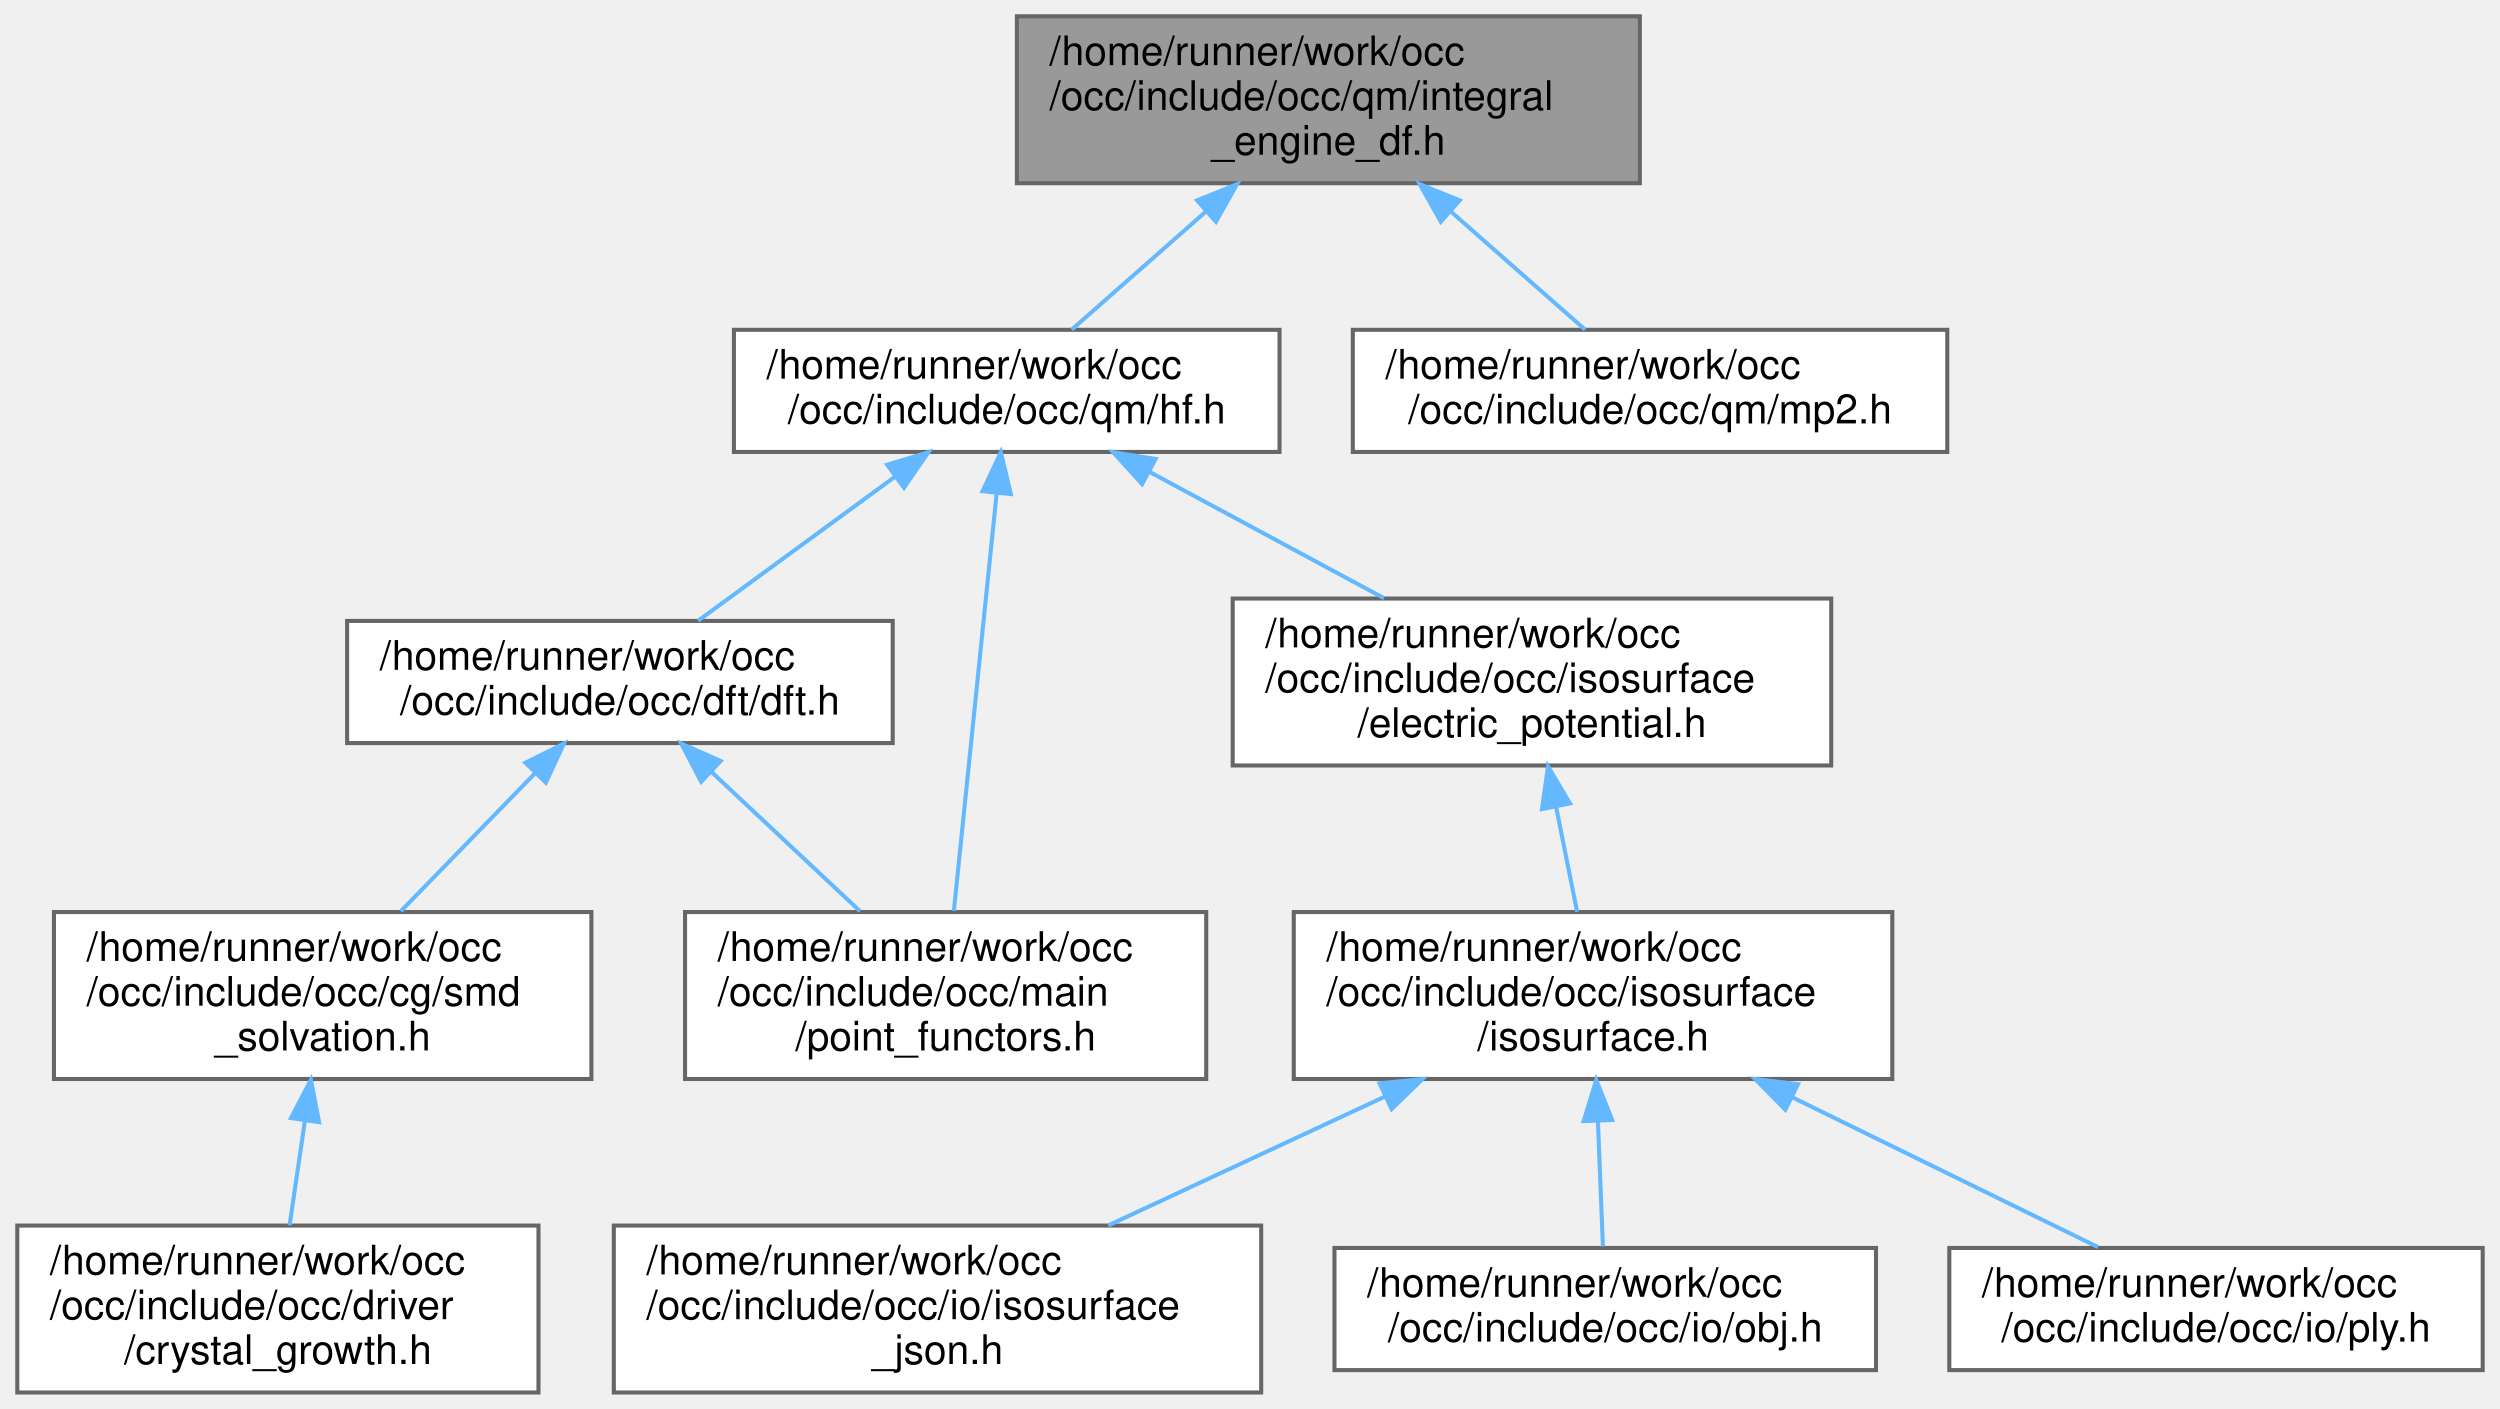
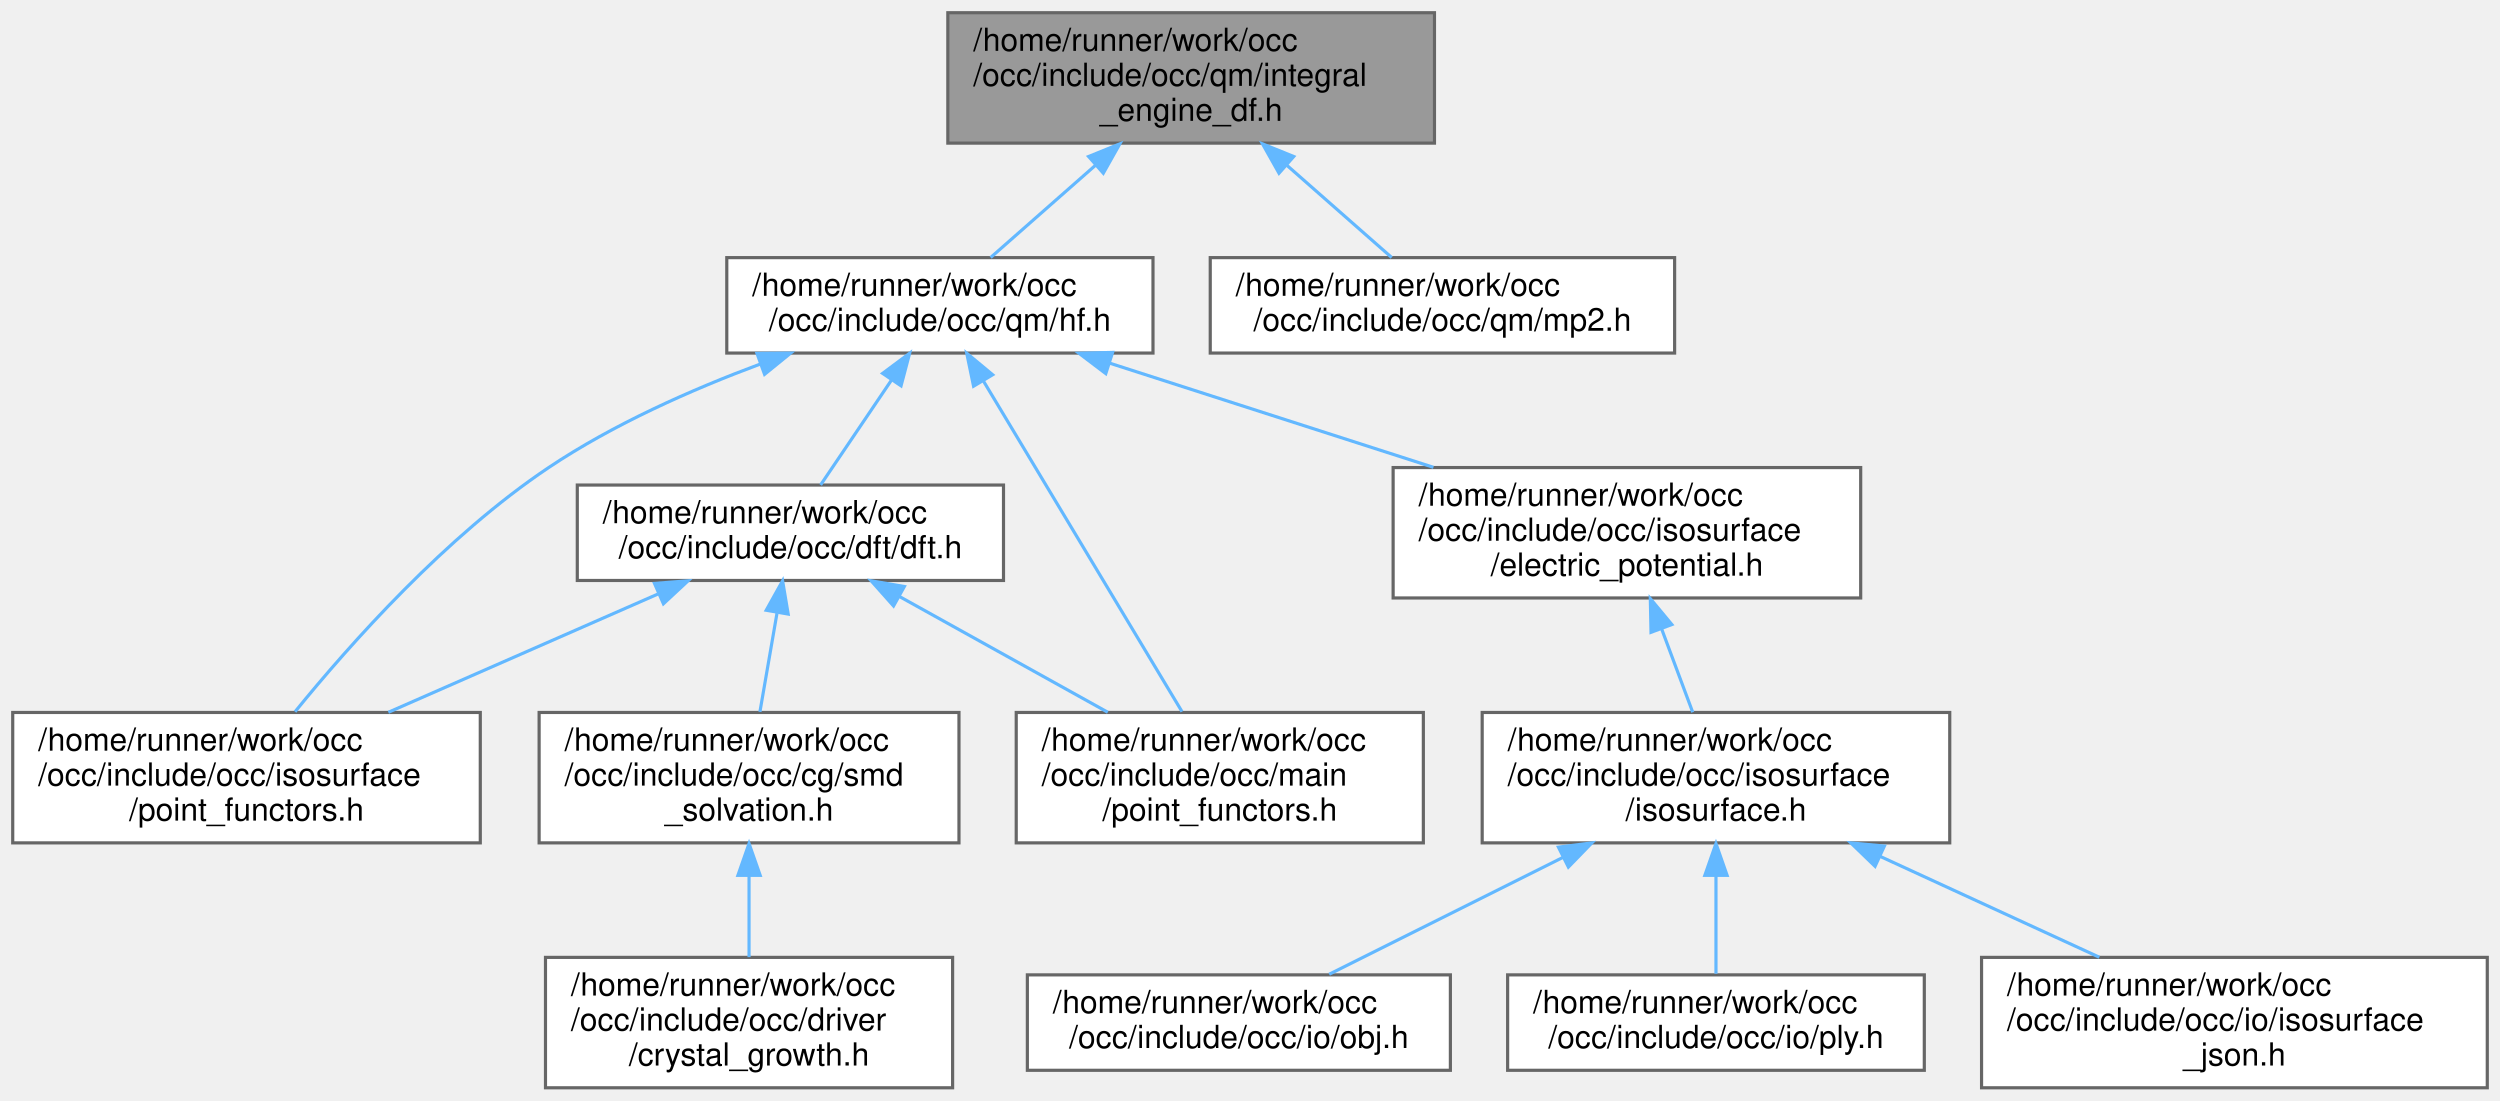
- <svg xmlns="http://www.w3.org/2000/svg" xmlns:xlink="http://www.w3.org/1999/xlink" width="614pt" height="346pt" viewBox="0.00 0.00 613.50 346.00">
+ <svg xmlns="http://www.w3.org/2000/svg" xmlns:xlink="http://www.w3.org/1999/xlink" width="786pt" height="346pt" viewBox="0.00 0.00 786.00 346.00">
  <g id="graph0" class="graph" transform="scale(1 1) rotate(0) translate(4 342)">
    <g id="Node000001" class="node">
      <g id="a_Node000001">
        <a xlink:title=" ">
-           <polygon fill="#999999" stroke="#666666" points="398.5,-338 245.5,-338 245.5,-297 398.5,-297 398.5,-338" />
-           <text text-anchor="start" x="253.5" y="-326" font-family="Helvetica,sans-Serif" font-size="10.00">/home/runner/work/occ</text>
-           <text text-anchor="start" x="253.5" y="-315" font-family="Helvetica,sans-Serif" font-size="10.00">/occ/include/occ/qm/integral</text>
-           <text text-anchor="middle" x="322" y="-304" font-family="Helvetica,sans-Serif" font-size="10.00">_engine_df.h</text>
+           <polygon fill="#999999" stroke="#666666" points="447,-338 294,-338 294,-297 447,-297 447,-338" />
+           <text text-anchor="start" x="302" y="-326" font-family="Helvetica,sans-Serif" font-size="10.00">/home/runner/work/occ</text>
+           <text text-anchor="start" x="302" y="-315" font-family="Helvetica,sans-Serif" font-size="10.00">/occ/include/occ/qm/integral</text>
+           <text text-anchor="middle" x="370.5" y="-304" font-family="Helvetica,sans-Serif" font-size="10.00">_engine_df.h</text>
        </a>
      </g>
    </g>
    <g id="Node000002" class="node">
      <g id="a_Node000002">
        <a xlink:href="hf_8h.html" target="_top" xlink:title=" ">
-           <polygon fill="white" stroke="#666666" points="310,-261 176,-261 176,-231 310,-231 310,-261" />
-           <text text-anchor="start" x="184" y="-249" font-family="Helvetica,sans-Serif" font-size="10.00">/home/runner/work/occ</text>
-           <text text-anchor="middle" x="243" y="-238" font-family="Helvetica,sans-Serif" font-size="10.00">/occ/include/occ/qm/hf.h</text>
+           <polygon fill="white" stroke="#666666" points="358.5,-261 224.5,-261 224.5,-231 358.5,-231 358.5,-261" />
+           <text text-anchor="start" x="232.5" y="-249" font-family="Helvetica,sans-Serif" font-size="10.00">/home/runner/work/occ</text>
+           <text text-anchor="middle" x="291.5" y="-238" font-family="Helvetica,sans-Serif" font-size="10.00">/occ/include/occ/qm/hf.h</text>
        </a>
      </g>
    </g>
    <g id="edge1_Node000001_Node000002" class="edge">
      <g id="a_edge1_Node000001_Node000002">
        <a xlink:title=" ">
-           <path fill="none" stroke="#63b8ff" d="M292.01,-290.12C280.77,-280.23 268.44,-269.38 258.96,-261.04" />
-           <polygon fill="#63b8ff" stroke="#63b8ff" points="289.75,-292.79 299.57,-296.77 294.38,-287.54 289.75,-292.79" />
-         </a>
-       </g>
-     </g>
-     <g id="Node000012" class="node">
-       <g id="a_Node000012">
+           <path fill="none" stroke="#63b8ff" d="M340.51,-290.12C329.27,-280.23 316.94,-269.38 307.46,-261.04" />
+           <polygon fill="#63b8ff" stroke="#63b8ff" points="338.25,-292.79 348.07,-296.77 342.88,-287.54 338.25,-292.79" />
+         </a>
+       </g>
+     </g>
+     <g id="Node000013" class="node">
+       <g id="a_Node000013">
        <a xlink:href="mp2_8h.html" target="_top" xlink:title=" ">
-           <polygon fill="white" stroke="#666666" points="474,-261 328,-261 328,-231 474,-231 474,-261" />
-           <text text-anchor="start" x="336" y="-249" font-family="Helvetica,sans-Serif" font-size="10.00">/home/runner/work/occ</text>
-           <text text-anchor="middle" x="401" y="-238" font-family="Helvetica,sans-Serif" font-size="10.00">/occ/include/occ/qm/mp2.h</text>
-         </a>
-       </g>
-     </g>
-     <g id="edge12_Node000001_Node000012" class="edge">
-       <g id="a_edge12_Node000001_Node000012">
-         <a xlink:title=" ">
-           <path fill="none" stroke="#63b8ff" d="M351.99,-290.12C363.23,-280.23 375.56,-269.38 385.04,-261.04" />
-           <polygon fill="#63b8ff" stroke="#63b8ff" points="349.62,-287.54 344.43,-296.77 354.25,-292.79 349.62,-287.54" />
+           <polygon fill="white" stroke="#666666" points="522.5,-261 376.5,-261 376.5,-231 522.5,-231 522.5,-261" />
+           <text text-anchor="start" x="384.5" y="-249" font-family="Helvetica,sans-Serif" font-size="10.00">/home/runner/work/occ</text>
+           <text text-anchor="middle" x="449.5" y="-238" font-family="Helvetica,sans-Serif" font-size="10.00">/occ/include/occ/qm/mp2.h</text>
+         </a>
+       </g>
+     </g>
+     <g id="edge14_Node000001_Node000013" class="edge">
+       <g id="a_edge14_Node000001_Node000013">
+         <a xlink:title=" ">
+           <path fill="none" stroke="#63b8ff" d="M400.49,-290.12C411.73,-280.23 424.06,-269.38 433.54,-261.04" />
+           <polygon fill="#63b8ff" stroke="#63b8ff" points="398.12,-287.54 392.93,-296.77 402.75,-292.79 398.12,-287.54" />
        </a>
      </g>
    </g>
    <g id="Node000003" class="node">
      <g id="a_Node000003">
        <a xlink:href="dft_8h.html" target="_top" xlink:title=" ">
-           <polygon fill="white" stroke="#666666" points="215,-189.5 81,-189.5 81,-159.5 215,-159.5 215,-189.5" />
-           <text text-anchor="start" x="89" y="-177.5" font-family="Helvetica,sans-Serif" font-size="10.00">/home/runner/work/occ</text>
-           <text text-anchor="middle" x="148" y="-166.5" font-family="Helvetica,sans-Serif" font-size="10.00">/occ/include/occ/dft/dft.h</text>
+           <polygon fill="white" stroke="#666666" points="311.5,-189.5 177.5,-189.5 177.5,-159.5 311.5,-159.5 311.5,-189.5" />
+           <text text-anchor="start" x="185.5" y="-177.5" font-family="Helvetica,sans-Serif" font-size="10.00">/home/runner/work/occ</text>
+           <text text-anchor="middle" x="244.5" y="-166.5" font-family="Helvetica,sans-Serif" font-size="10.00">/occ/include/occ/dft/dft.h</text>
        </a>
      </g>
    </g>
    <g id="edge2_Node000002_Node000003" class="edge">
      <g id="a_edge2_Node000002_Node000003">
        <a xlink:title=" ">
-           <path fill="none" stroke="#63b8ff" d="M215.58,-224.94C200.09,-213.6 181.1,-199.71 167.2,-189.54" />
-           <polygon fill="#63b8ff" stroke="#63b8ff" points="213.64,-227.86 223.78,-230.94 217.77,-222.21 213.64,-227.86" />
+           <path fill="none" stroke="#63b8ff" d="M276.2,-222.38C268.89,-211.57 260.36,-198.96 254,-189.54" />
+           <polygon fill="#63b8ff" stroke="#63b8ff" points="273.49,-224.61 281.99,-230.94 279.29,-220.69 273.49,-224.61" />
        </a>
      </g>
    </g>
    <g id="Node000006" class="node">
      <g id="a_Node000006">
-         <a xlink:href="point__functors_8h.html" target="_top" xlink:title=" ">
-           <polygon fill="white" stroke="#666666" points="292,-118 164,-118 164,-77 292,-77 292,-118" />
-           <text text-anchor="start" x="172" y="-106" font-family="Helvetica,sans-Serif" font-size="10.00">/home/runner/work/occ</text>
-           <text text-anchor="start" x="172" y="-95" font-family="Helvetica,sans-Serif" font-size="10.00">/occ/include/occ/main</text>
-           <text text-anchor="middle" x="228" y="-84" font-family="Helvetica,sans-Serif" font-size="10.00">/point_functors.h</text>
-         </a>
-       </g>
-     </g>
-     <g id="edge11_Node000002_Node000006" class="edge">
-       <g id="a_edge11_Node000002_Node000006">
-         <a xlink:title=" ">
-           <path fill="none" stroke="#63b8ff" d="M240.54,-220.96C237.6,-192.3 232.75,-144.92 230.02,-118.27" />
-           <polygon fill="#63b8ff" stroke="#63b8ff" points="237.06,-221.36 241.56,-230.95 244.02,-220.65 237.06,-221.36" />
+         <a xlink:href="isosurface_2point__functors_8h.html" target="_top" xlink:title=" ">
+           <polygon fill="white" stroke="#666666" points="147,-118 0,-118 0,-77 147,-77 147,-118" />
+           <text text-anchor="start" x="8" y="-106" font-family="Helvetica,sans-Serif" font-size="10.00">/home/runner/work/occ</text>
+           <text text-anchor="start" x="8" y="-95" font-family="Helvetica,sans-Serif" font-size="10.00">/occ/include/occ/isosurface</text>
+           <text text-anchor="middle" x="73.5" y="-84" font-family="Helvetica,sans-Serif" font-size="10.00">/point_functors.h</text>
+         </a>
+       </g>
+     </g>
+     <g id="edge12_Node000002_Node000006" class="edge">
+       <g id="a_edge12_Node000002_Node000006">
+         <a xlink:title=" ">
+           <path fill="none" stroke="#63b8ff" d="M235.12,-227.58C213.31,-219.46 188.78,-208.57 168.5,-195 136.26,-173.43 106.11,-139.58 88.76,-118.23" />
+           <polygon fill="#63b8ff" stroke="#63b8ff" points="234,-230.89 244.6,-230.99 236.38,-224.31 234,-230.89" />
        </a>
      </g>
    </g>
    <g id="Node000007" class="node">
      <g id="a_Node000007">
+         <a xlink:href="main_2point__functors_8h.html" target="_top" xlink:title=" ">
+           <polygon fill="white" stroke="#666666" points="443.5,-118 315.5,-118 315.5,-77 443.5,-77 443.5,-118" />
+           <text text-anchor="start" x="323.5" y="-106" font-family="Helvetica,sans-Serif" font-size="10.00">/home/runner/work/occ</text>
+           <text text-anchor="start" x="323.5" y="-95" font-family="Helvetica,sans-Serif" font-size="10.00">/occ/include/occ/main</text>
+           <text text-anchor="middle" x="379.5" y="-84" font-family="Helvetica,sans-Serif" font-size="10.00">/point_functors.h</text>
+         </a>
+       </g>
+     </g>
+     <g id="edge13_Node000002_Node000007" class="edge">
+       <g id="a_edge13_Node000002_Node000007">
+         <a xlink:title=" ">
+           <path fill="none" stroke="#63b8ff" d="M305.26,-222.09C322.4,-193.55 351.41,-145.27 367.62,-118.27" />
+           <polygon fill="#63b8ff" stroke="#63b8ff" points="302.09,-220.58 299.94,-230.95 308.09,-224.18 302.09,-220.58" />
+         </a>
+       </g>
+     </g>
+     <g id="Node000008" class="node">
+       <g id="a_Node000008">
        <a xlink:href="electric__potential_8h.html" target="_top" xlink:title=" ">
-           <polygon fill="white" stroke="#666666" points="445.5,-195 298.5,-195 298.5,-154 445.5,-154 445.5,-195" />
-           <text text-anchor="start" x="306.5" y="-183" font-family="Helvetica,sans-Serif" font-size="10.00">/home/runner/work/occ</text>
-           <text text-anchor="start" x="306.5" y="-172" font-family="Helvetica,sans-Serif" font-size="10.00">/occ/include/occ/isosurface</text>
-           <text text-anchor="middle" x="372" y="-161" font-family="Helvetica,sans-Serif" font-size="10.00">/electric_potential.h</text>
-         </a>
-       </g>
-     </g>
-     <g id="edge6_Node000002_Node000007" class="edge">
-       <g id="a_edge6_Node000002_Node000007">
-         <a xlink:title=" ">
-           <path fill="none" stroke="#63b8ff" d="M278.06,-226.11C295.92,-216.49 317.63,-204.79 335.67,-195.07" />
-           <polygon fill="#63b8ff" stroke="#63b8ff" points="276.25,-223.11 269.11,-230.94 279.57,-229.27 276.25,-223.11" />
+           <polygon fill="white" stroke="#666666" points="581,-195 434,-195 434,-154 581,-154 581,-195" />
+           <text text-anchor="start" x="442" y="-183" font-family="Helvetica,sans-Serif" font-size="10.00">/home/runner/work/occ</text>
+           <text text-anchor="start" x="442" y="-172" font-family="Helvetica,sans-Serif" font-size="10.00">/occ/include/occ/isosurface</text>
+           <text text-anchor="middle" x="507.5" y="-161" font-family="Helvetica,sans-Serif" font-size="10.00">/electric_potential.h</text>
+         </a>
+       </g>
+     </g>
+     <g id="edge7_Node000002_Node000008" class="edge">
+       <g id="a_edge7_Node000002_Node000008">
+         <a xlink:title=" ">
+           <path fill="none" stroke="#63b8ff" d="M344.92,-227.81C375.76,-217.89 414.65,-205.37 446.67,-195.07" />
+           <polygon fill="#63b8ff" stroke="#63b8ff" points="343.66,-224.54 335.21,-230.94 345.8,-231.2 343.66,-224.54" />
        </a>
      </g>
    </g>
    <g id="Node000004" class="node">
      <g id="a_Node000004">
        <a xlink:href="smd__solvation_8h.html" target="_top" xlink:title=" ">
-           <polygon fill="white" stroke="#666666" points="141,-118 9,-118 9,-77 141,-77 141,-118" />
-           <text text-anchor="start" x="17" y="-106" font-family="Helvetica,sans-Serif" font-size="10.00">/home/runner/work/occ</text>
-           <text text-anchor="start" x="17" y="-95" font-family="Helvetica,sans-Serif" font-size="10.00">/occ/include/occ/cg/smd</text>
-           <text text-anchor="middle" x="75" y="-84" font-family="Helvetica,sans-Serif" font-size="10.00">_solvation.h</text>
+           <polygon fill="white" stroke="#666666" points="297.5,-118 165.5,-118 165.5,-77 297.5,-77 297.5,-118" />
+           <text text-anchor="start" x="173.5" y="-106" font-family="Helvetica,sans-Serif" font-size="10.00">/home/runner/work/occ</text>
+           <text text-anchor="start" x="173.5" y="-95" font-family="Helvetica,sans-Serif" font-size="10.00">/occ/include/occ/cg/smd</text>
+           <text text-anchor="middle" x="231.5" y="-84" font-family="Helvetica,sans-Serif" font-size="10.00">_solvation.h</text>
        </a>
      </g>
    </g>
    <g id="edge3_Node000003_Node000004" class="edge">
      <g id="a_edge3_Node000003_Node000004">
        <a xlink:title=" ">
-           <path fill="none" stroke="#63b8ff" d="M127.14,-152.07C116.77,-141.41 104.31,-128.62 94.18,-118.2" />
-           <polygon fill="#63b8ff" stroke="#63b8ff" points="124.79,-154.67 134.27,-159.39 129.8,-149.79 124.79,-154.67" />
+           <path fill="none" stroke="#63b8ff" d="M240.29,-149.23C238.55,-139.2 236.56,-127.71 234.92,-118.2" />
+           <polygon fill="#63b8ff" stroke="#63b8ff" points="236.9,-150.14 242.05,-159.39 243.8,-148.94 236.9,-150.14" />
        </a>
      </g>
    </g>
    <g id="edge5_Node000003_Node000006" class="edge">
      <g id="a_edge5_Node000003_Node000006">
        <a xlink:title=" ">
-           <path fill="none" stroke="#63b8ff" d="M170.52,-152.38C181.96,-141.66 195.77,-128.72 206.98,-118.2" />
-           <polygon fill="#63b8ff" stroke="#63b8ff" points="167.95,-150 163.05,-159.39 172.74,-155.11 167.95,-150" />
+           <path fill="none" stroke="#63b8ff" d="M202.88,-155.25C177.21,-143.99 144.31,-129.56 118.1,-118.06" />
+           <polygon fill="#63b8ff" stroke="#63b8ff" points="201.77,-158.58 212.34,-159.39 204.58,-152.17 201.77,-158.58" />
+         </a>
+       </g>
+     </g>
+     <g id="edge6_Node000003_Node000007" class="edge">
+       <g id="a_edge6_Node000003_Node000007">
+         <a xlink:title=" ">
+           <path fill="none" stroke="#63b8ff" d="M278.7,-154.5C298.76,-143.35 324.06,-129.3 344.29,-118.06" />
+           <polygon fill="#63b8ff" stroke="#63b8ff" points="276.93,-151.48 269.89,-159.39 280.33,-157.6 276.93,-151.48" />
        </a>
      </g>
    </g>
    <g id="Node000005" class="node">
      <g id="a_Node000005">
        <a xlink:href="crystal__growth_8h.html" target="_top" xlink:title=" ">
-           <polygon fill="white" stroke="#666666" points="128,-41 0,-41 0,0 128,0 128,-41" />
-           <text text-anchor="start" x="8" y="-29" font-family="Helvetica,sans-Serif" font-size="10.00">/home/runner/work/occ</text>
-           <text text-anchor="start" x="8" y="-18" font-family="Helvetica,sans-Serif" font-size="10.00">/occ/include/occ/driver</text>
-           <text text-anchor="middle" x="64" y="-7" font-family="Helvetica,sans-Serif" font-size="10.00">/crystal_growth.h</text>
+           <polygon fill="white" stroke="#666666" points="295.5,-41 167.5,-41 167.5,0 295.5,0 295.5,-41" />
+           <text text-anchor="start" x="175.5" y="-29" font-family="Helvetica,sans-Serif" font-size="10.00">/home/runner/work/occ</text>
+           <text text-anchor="start" x="175.5" y="-18" font-family="Helvetica,sans-Serif" font-size="10.00">/occ/include/occ/driver</text>
+           <text text-anchor="middle" x="231.5" y="-7" font-family="Helvetica,sans-Serif" font-size="10.00">/crystal_growth.h</text>
        </a>
      </g>
    </g>
    <g id="edge4_Node000004_Node000005" class="edge">
      <g id="a_edge4_Node000004_Node000005">
        <a xlink:title=" ">
-           <path fill="none" stroke="#63b8ff" d="M70.63,-66.69C69.36,-58.08 68.02,-48.9 66.87,-41.07" />
-           <polygon fill="#63b8ff" stroke="#63b8ff" points="67.2,-67.41 72.11,-76.79 74.12,-66.39 67.2,-67.41" />
-         </a>
-       </g>
-     </g>
-     <g id="Node000008" class="node">
-       <g id="a_Node000008">
-         <a xlink:href="isosurface_8h.html" target="_top" xlink:title=" ">
-           <polygon fill="white" stroke="#666666" points="460.5,-118 313.5,-118 313.5,-77 460.5,-77 460.5,-118" />
-           <text text-anchor="start" x="321.5" y="-106" font-family="Helvetica,sans-Serif" font-size="10.00">/home/runner/work/occ</text>
-           <text text-anchor="start" x="321.5" y="-95" font-family="Helvetica,sans-Serif" font-size="10.00">/occ/include/occ/isosurface</text>
-           <text text-anchor="middle" x="387" y="-84" font-family="Helvetica,sans-Serif" font-size="10.00">/isosurface.h</text>
-         </a>
-       </g>
-     </g>
-     <g id="edge7_Node000007_Node000008" class="edge">
-       <g id="a_edge7_Node000007_Node000008">
-         <a xlink:title=" ">
-           <path fill="none" stroke="#63b8ff" d="M377.9,-143.98C379.64,-135.28 381.5,-125.98 383.09,-118.07" />
-           <polygon fill="#63b8ff" stroke="#63b8ff" points="374.47,-143.3 375.94,-153.79 381.33,-144.68 374.47,-143.3" />
+           <path fill="none" stroke="#63b8ff" d="M231.5,-66.69C231.5,-58.08 231.5,-48.9 231.5,-41.07" />
+           <polygon fill="#63b8ff" stroke="#63b8ff" points="228,-66.79 231.5,-76.79 235,-66.79 228,-66.79" />
        </a>
      </g>
    </g>
    <g id="Node000009" class="node">
      <g id="a_Node000009">
-         <a xlink:href="isosurface__json_8h.html" target="_top" xlink:title=" ">
-           <polygon fill="white" stroke="#666666" points="305.5,-41 146.5,-41 146.5,0 305.5,0 305.5,-41" />
-           <text text-anchor="start" x="154.5" y="-29" font-family="Helvetica,sans-Serif" font-size="10.00">/home/runner/work/occ</text>
-           <text text-anchor="start" x="154.5" y="-18" font-family="Helvetica,sans-Serif" font-size="10.00">/occ/include/occ/io/isosurface</text>
-           <text text-anchor="middle" x="226" y="-7" font-family="Helvetica,sans-Serif" font-size="10.00">_json.h</text>
+         <a xlink:href="isosurface_8h.html" target="_top" xlink:title=" ">
+           <polygon fill="white" stroke="#666666" points="609,-118 462,-118 462,-77 609,-77 609,-118" />
+           <text text-anchor="start" x="470" y="-106" font-family="Helvetica,sans-Serif" font-size="10.00">/home/runner/work/occ</text>
+           <text text-anchor="start" x="470" y="-95" font-family="Helvetica,sans-Serif" font-size="10.00">/occ/include/occ/isosurface</text>
+           <text text-anchor="middle" x="535.5" y="-84" font-family="Helvetica,sans-Serif" font-size="10.00">/isosurface.h</text>
        </a>
      </g>
    </g>
    <g id="edge8_Node000008_Node000009" class="edge">
      <g id="a_edge8_Node000008_Node000009">
        <a xlink:title=" ">
-           <path fill="none" stroke="#63b8ff" d="M335.96,-72.72C314.04,-62.51 288.75,-50.73 267.95,-41.04" />
-           <polygon fill="#63b8ff" stroke="#63b8ff" points="334.58,-75.94 345.12,-76.99 337.53,-69.6 334.58,-75.94" />
+           <path fill="none" stroke="#63b8ff" d="M518.42,-144.26C521.69,-135.48 525.21,-126.07 528.19,-118.07" />
+           <polygon fill="#63b8ff" stroke="#63b8ff" points="515.08,-143.2 514.86,-153.79 521.63,-145.65 515.08,-143.2" />
        </a>
      </g>
    </g>
    <g id="Node000010" class="node">
      <g id="a_Node000010">
-         <a xlink:href="obj_8h.html" target="_top" xlink:title=" ">
-           <polygon fill="white" stroke="#666666" points="456.5,-35.5 323.5,-35.5 323.5,-5.5 456.5,-5.5 456.5,-35.5" />
-           <text text-anchor="start" x="331.5" y="-23.5" font-family="Helvetica,sans-Serif" font-size="10.00">/home/runner/work/occ</text>
-           <text text-anchor="middle" x="390" y="-12.5" font-family="Helvetica,sans-Serif" font-size="10.00">/occ/include/occ/io/obj.h</text>
-         </a>
-       </g>
-     </g>
-     <g id="edge9_Node000008_Node000010" class="edge">
-       <g id="a_edge9_Node000008_Node000010">
-         <a xlink:title=" ">
-           <path fill="none" stroke="#63b8ff" d="M388.2,-66.61C388.62,-56.01 389.08,-44.57 389.43,-35.86" />
-           <polygon fill="#63b8ff" stroke="#63b8ff" points="384.69,-66.66 387.79,-76.79 391.69,-66.94 384.69,-66.66" />
+         <a xlink:href="isosurface__json_8h.html" target="_top" xlink:title=" ">
+           <polygon fill="white" stroke="#666666" points="778,-41 619,-41 619,0 778,0 778,-41" />
+           <text text-anchor="start" x="627" y="-29" font-family="Helvetica,sans-Serif" font-size="10.00">/home/runner/work/occ</text>
+           <text text-anchor="start" x="627" y="-18" font-family="Helvetica,sans-Serif" font-size="10.00">/occ/include/occ/io/isosurface</text>
+           <text text-anchor="middle" x="698.5" y="-7" font-family="Helvetica,sans-Serif" font-size="10.00">_json.h</text>
+         </a>
+       </g>
+     </g>
+     <g id="edge9_Node000009_Node000010" class="edge">
+       <g id="a_edge9_Node000009_Node000010">
+         <a xlink:title=" ">
+           <path fill="none" stroke="#63b8ff" d="M587.18,-72.72C609.36,-62.51 634.97,-50.73 656.03,-41.04" />
+           <polygon fill="#63b8ff" stroke="#63b8ff" points="585.52,-69.63 577.9,-76.99 588.45,-75.99 585.52,-69.63" />
        </a>
      </g>
    </g>
    <g id="Node000011" class="node">
      <g id="a_Node000011">
+         <a xlink:href="obj_8h.html" target="_top" xlink:title=" ">
+           <polygon fill="white" stroke="#666666" points="452,-35.5 319,-35.5 319,-5.5 452,-5.5 452,-35.5" />
+           <text text-anchor="start" x="327" y="-23.5" font-family="Helvetica,sans-Serif" font-size="10.00">/home/runner/work/occ</text>
+           <text text-anchor="middle" x="385.5" y="-12.5" font-family="Helvetica,sans-Serif" font-size="10.00">/occ/include/occ/io/obj.h</text>
+         </a>
+       </g>
+     </g>
+     <g id="edge10_Node000009_Node000011" class="edge">
+       <g id="a_edge10_Node000009_Node000011">
+         <a xlink:title=" ">
+           <path fill="none" stroke="#63b8ff" d="M487.43,-72.46C463.18,-60.34 434.61,-46.06 413.9,-35.7" />
+           <polygon fill="#63b8ff" stroke="#63b8ff" points="485.97,-75.65 496.48,-76.99 489.1,-69.39 485.97,-75.65" />
+         </a>
+       </g>
+     </g>
+     <g id="Node000012" class="node">
+       <g id="a_Node000012">
        <a xlink:href="ply_8h.html" target="_top" xlink:title=" ">
-           <polygon fill="white" stroke="#666666" points="605.5,-35.5 474.5,-35.5 474.5,-5.5 605.5,-5.5 605.5,-35.5" />
-           <text text-anchor="start" x="482.5" y="-23.5" font-family="Helvetica,sans-Serif" font-size="10.00">/home/runner/work/occ</text>
-           <text text-anchor="middle" x="540" y="-12.5" font-family="Helvetica,sans-Serif" font-size="10.00">/occ/include/occ/io/ply.h</text>
-         </a>
-       </g>
-     </g>
-     <g id="edge10_Node000008_Node000011" class="edge">
-       <g id="a_edge10_Node000008_Node000011">
-         <a xlink:title=" ">
-           <path fill="none" stroke="#63b8ff" d="M436.03,-72.46C460.76,-60.34 489.9,-46.06 511.03,-35.7" />
-           <polygon fill="#63b8ff" stroke="#63b8ff" points="434.24,-69.45 426.8,-76.99 437.32,-75.73 434.24,-69.45" />
+           <polygon fill="white" stroke="#666666" points="601,-35.5 470,-35.5 470,-5.5 601,-5.5 601,-35.5" />
+           <text text-anchor="start" x="478" y="-23.5" font-family="Helvetica,sans-Serif" font-size="10.00">/home/runner/work/occ</text>
+           <text text-anchor="middle" x="535.5" y="-12.5" font-family="Helvetica,sans-Serif" font-size="10.00">/occ/include/occ/io/ply.h</text>
+         </a>
+       </g>
+     </g>
+     <g id="edge11_Node000009_Node000012" class="edge">
+       <g id="a_edge11_Node000009_Node000012">
+         <a xlink:title=" ">
+           <path fill="none" stroke="#63b8ff" d="M535.5,-66.61C535.5,-56.01 535.5,-44.57 535.5,-35.86" />
+           <polygon fill="#63b8ff" stroke="#63b8ff" points="532,-66.79 535.5,-76.79 539,-66.79 532,-66.79" />
        </a>
      </g>
    </g>
  </g>
</svg>
